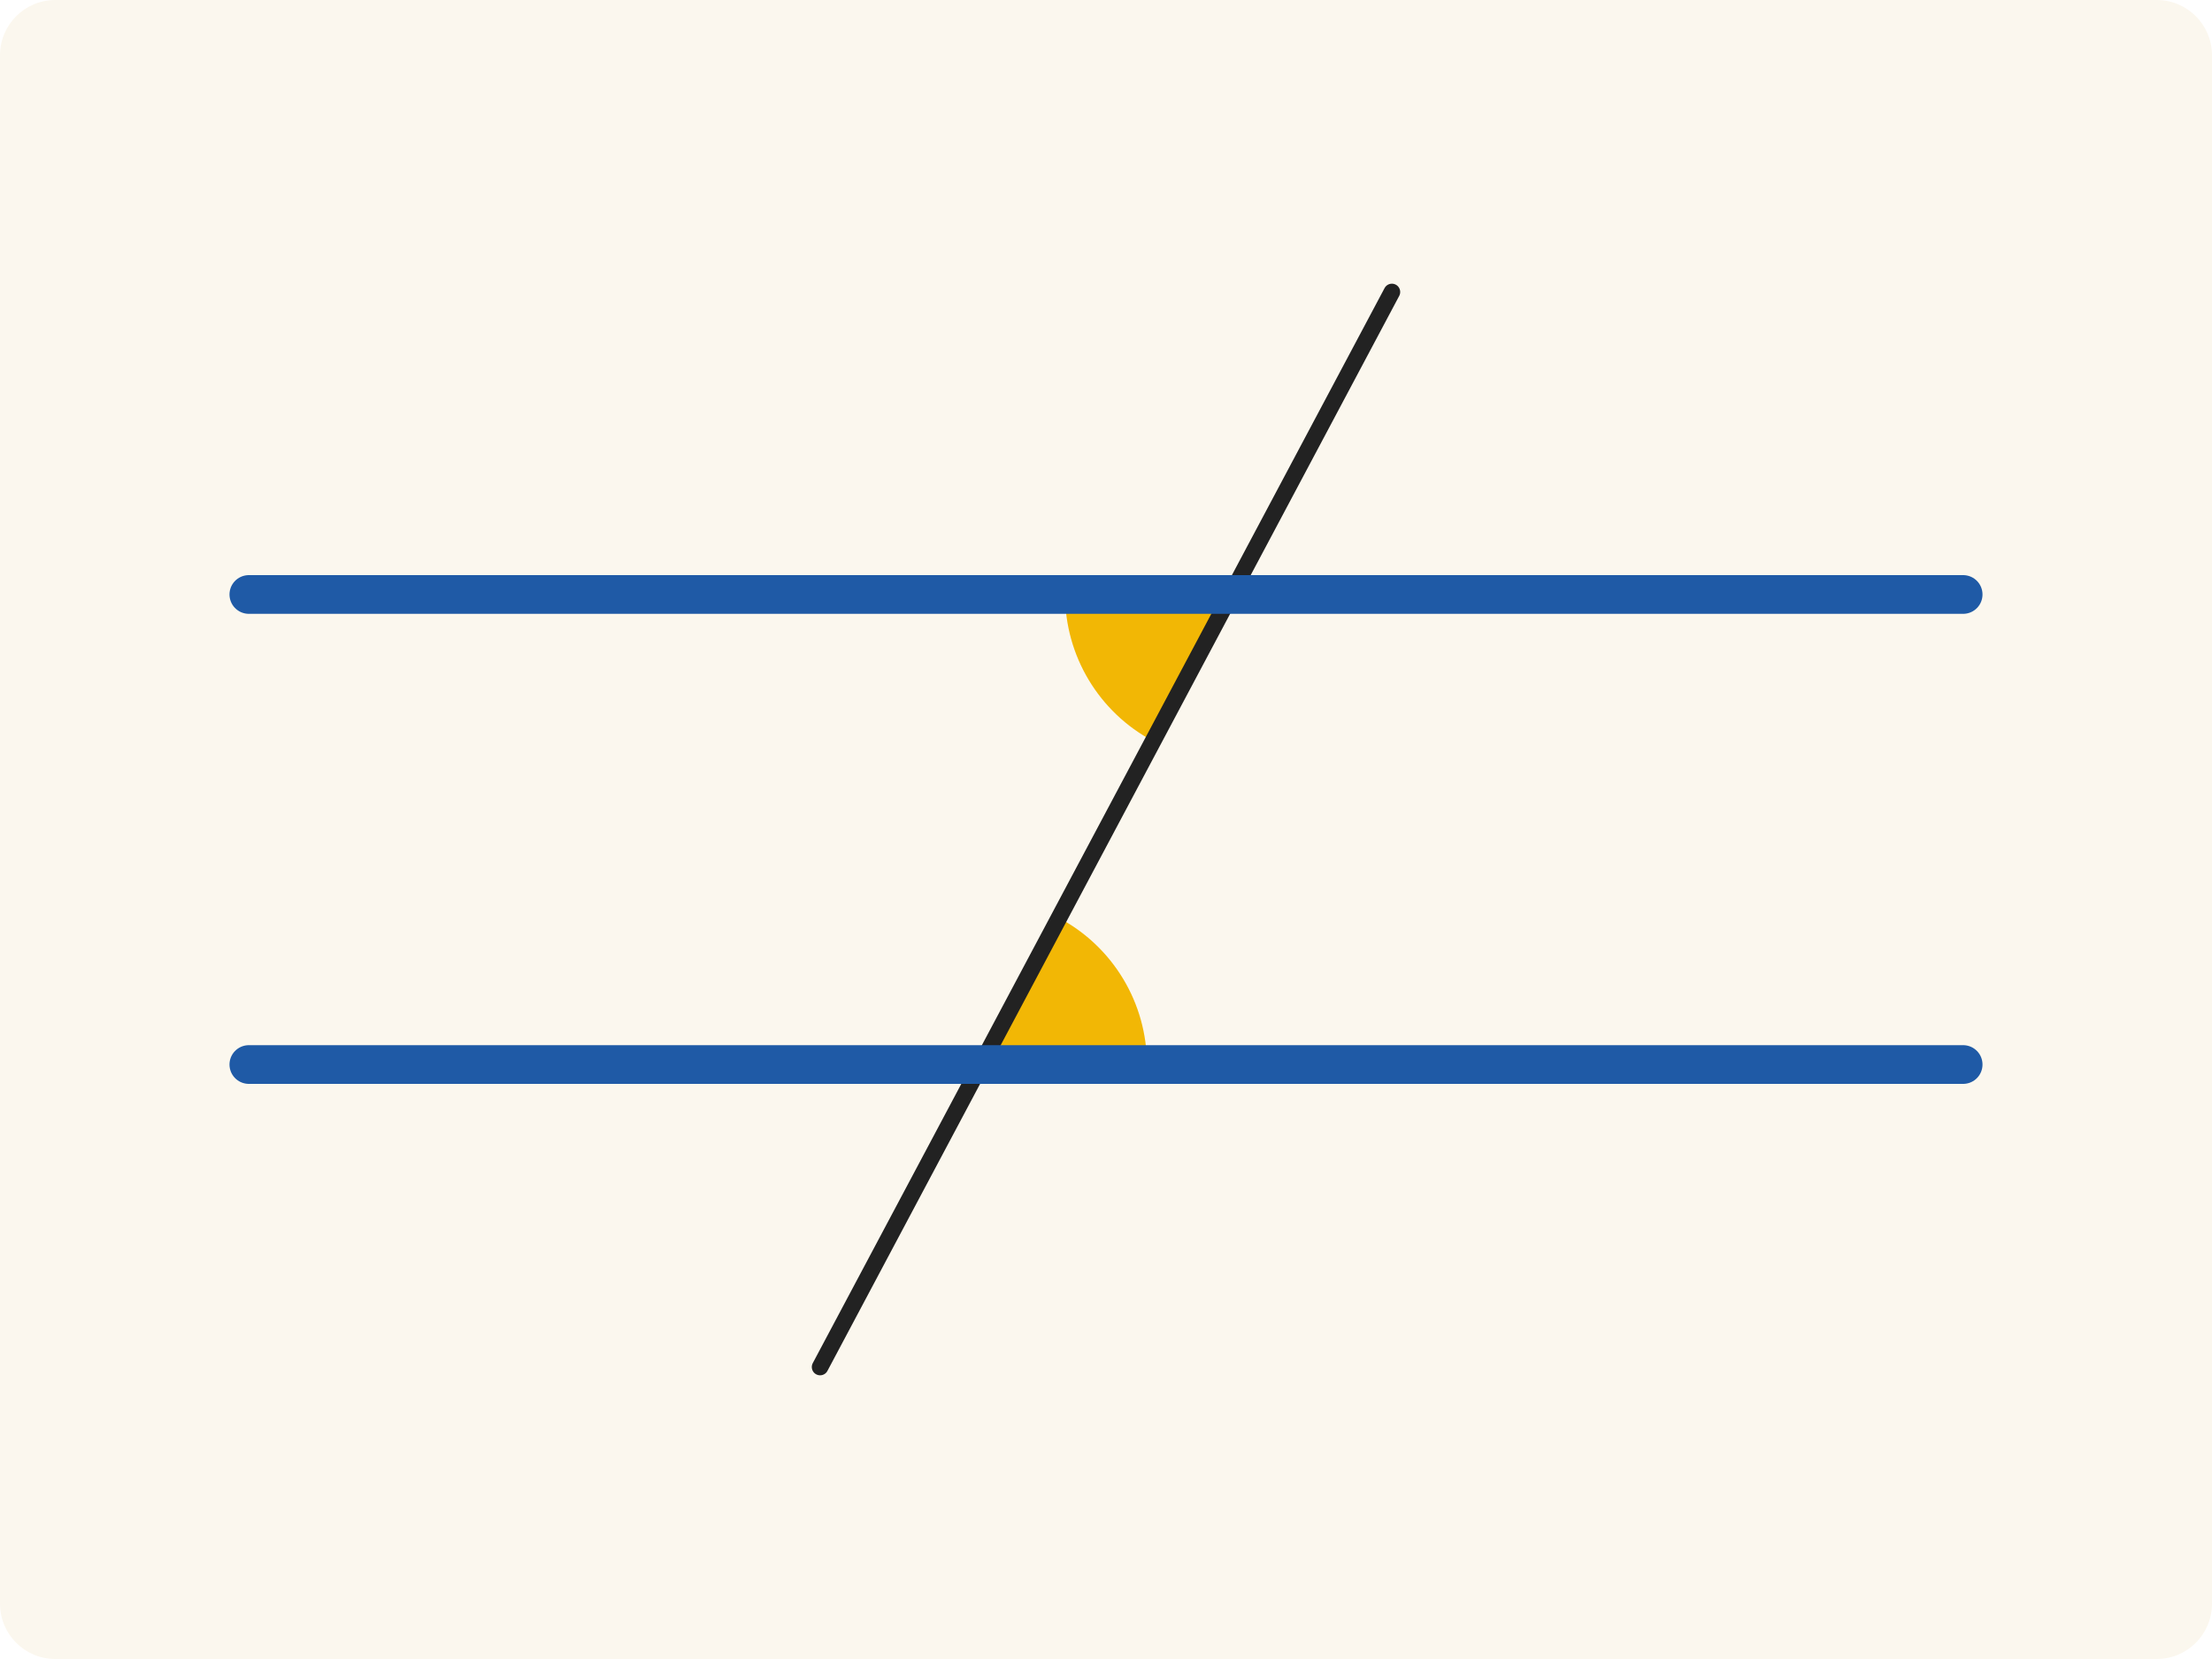
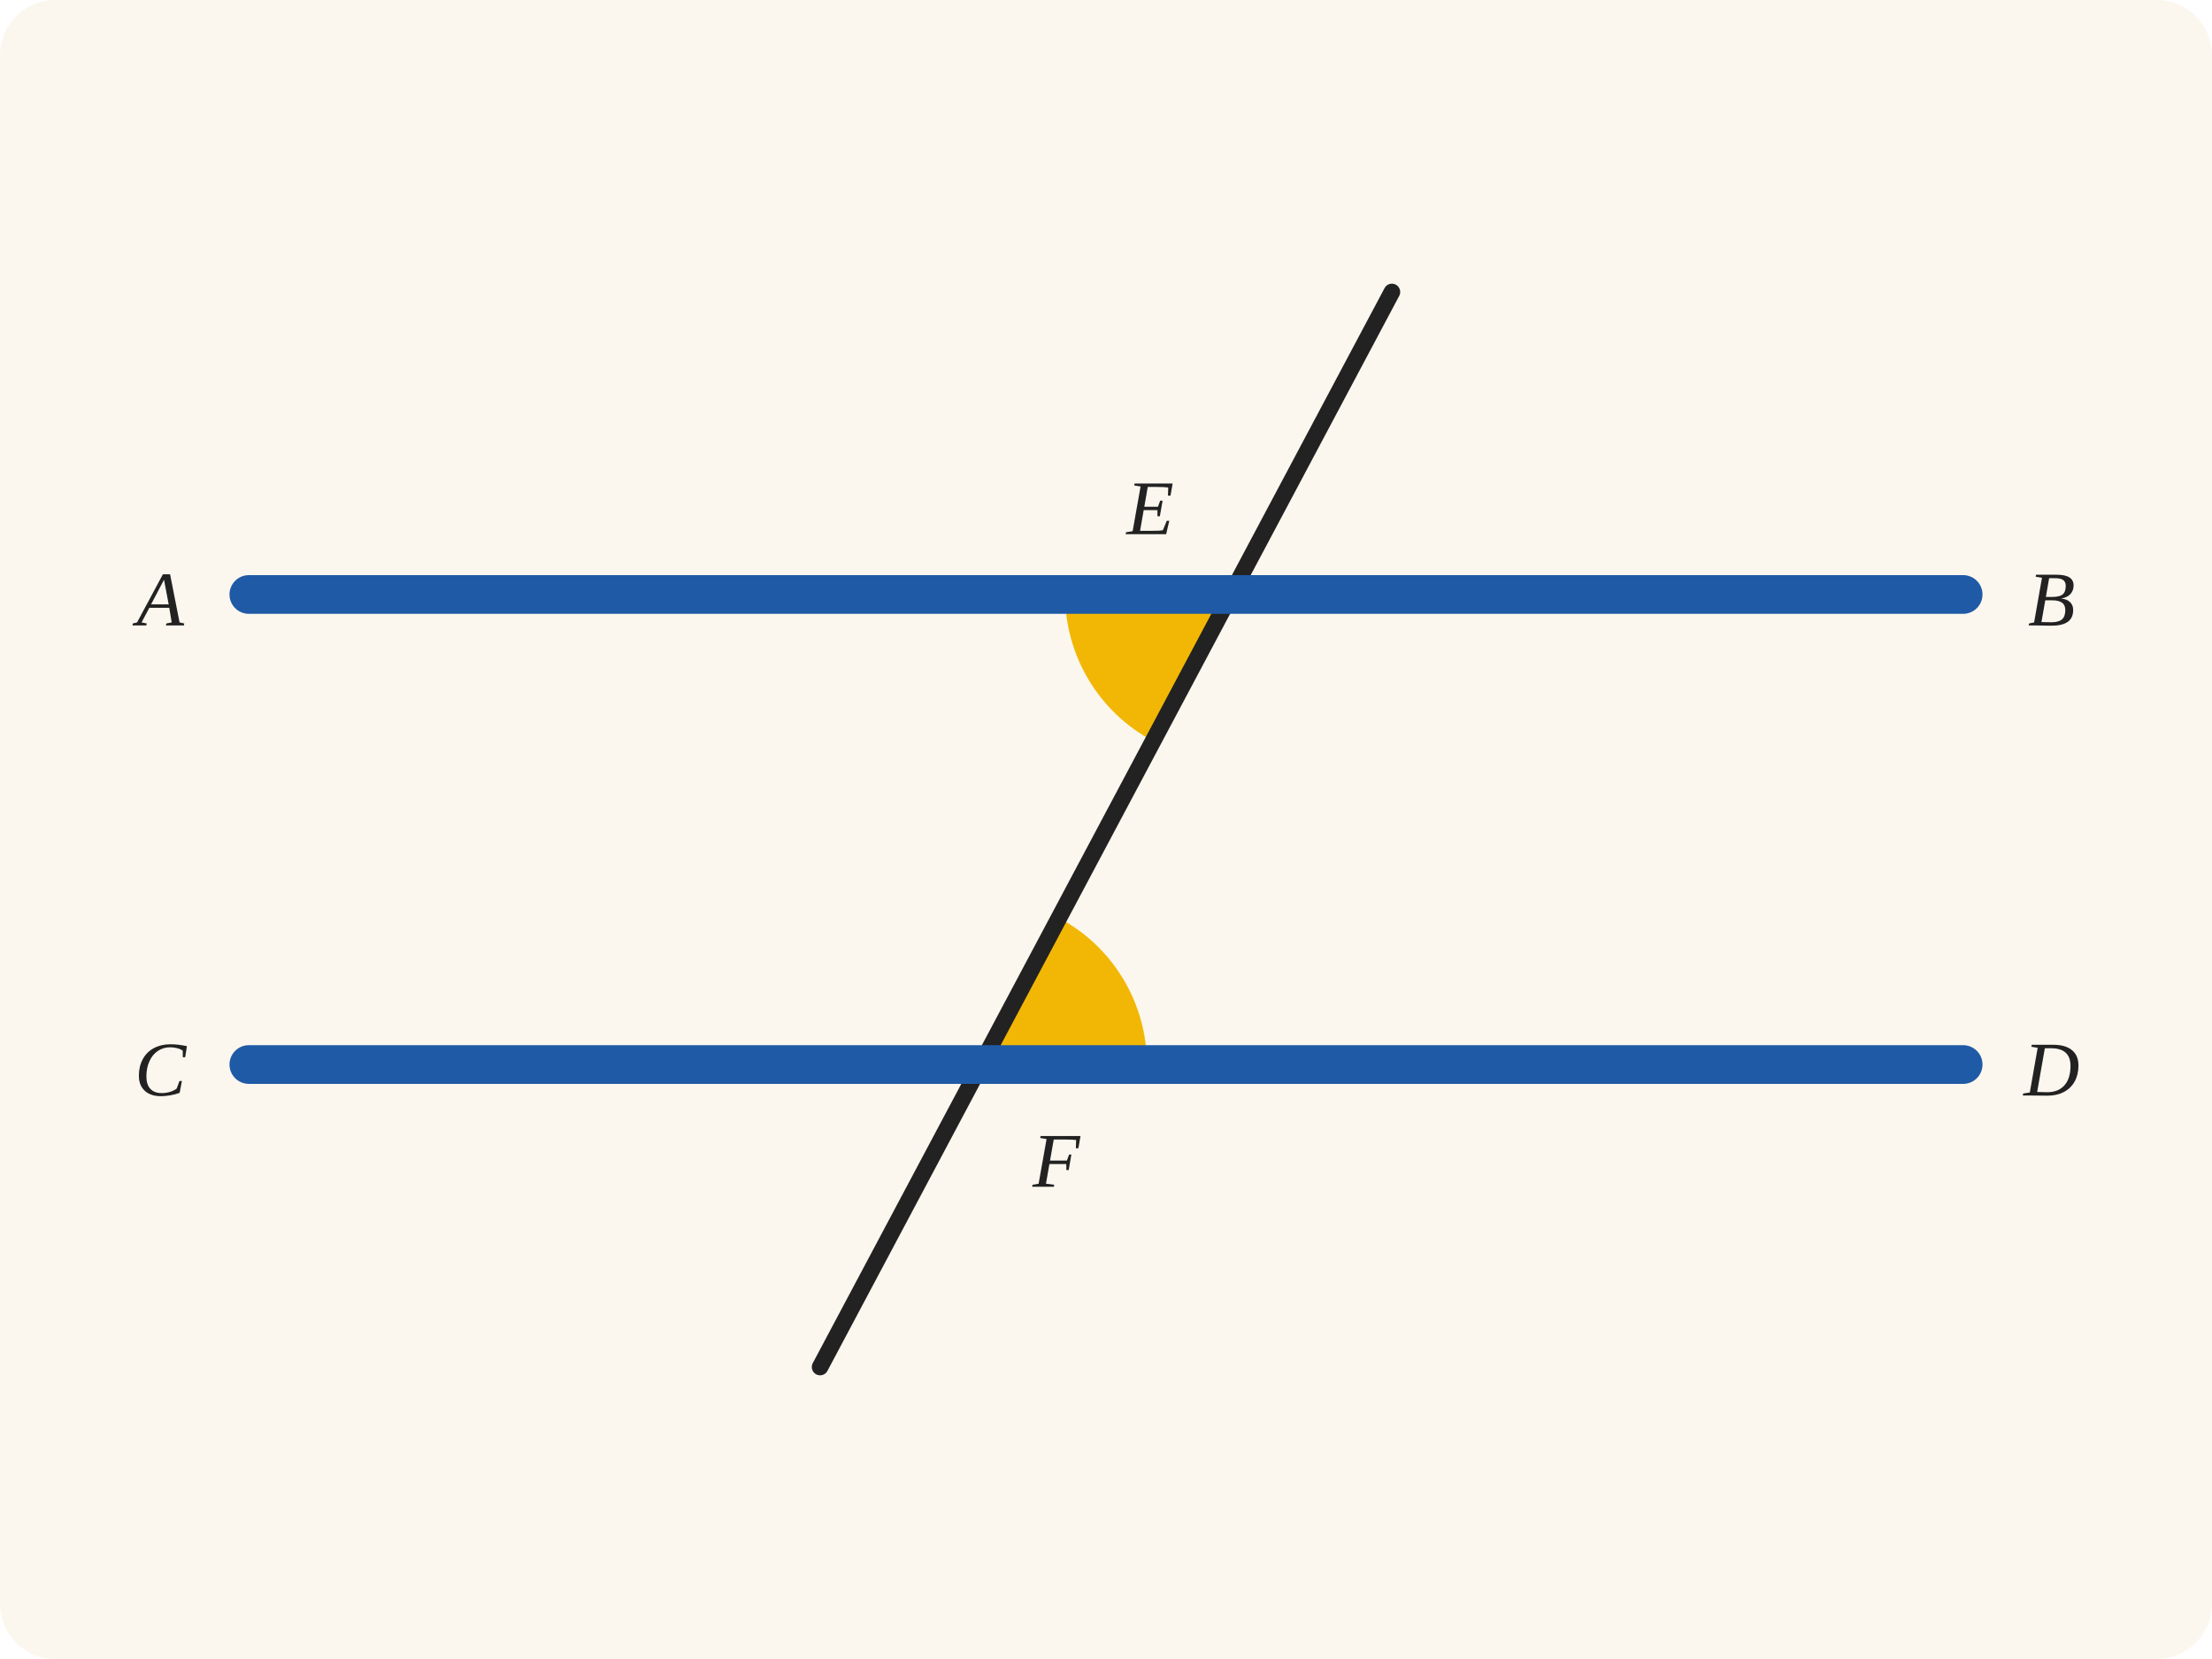
<svg xmlns="http://www.w3.org/2000/svg" viewBox="0 0 400 300" font-family="Georgia, 'Times New Roman', serif">
  <rect x="0" y="0" width="400" height="300" rx="10" fill="#fbf7ee" />
  <path d="M222.6,107.5 L208.5,134.0 A30,30 0 0,1 192.6,107.5 Z" fill="#f2b705" />
  <path d="M177.4,192.5 L191.5,166.0 A30,30 0 0,1 207.4,192.5 Z" fill="#f2b705" />
-   <line x1="251.7" y1="52.8" x2="148.3" y2="247.2" stroke="#222222" stroke-width="3" stroke-linecap="round" />
+   <line x1="251.7" y1="52.8" x2="148.3" y2="247.2" data-unlettered="EF runs on past E and F, to ends Heath leaves without letters" stroke="#222222" stroke-width="3" stroke-linecap="round" />
  <line x1="45.0" y1="107.5" x2="355.0" y2="107.5" stroke="#1f5aa6" stroke-width="7" stroke-linecap="round" />
  <line x1="45.0" y1="192.5" x2="355.0" y2="192.5" stroke="#1f5aa6" stroke-width="7" stroke-linecap="round" />
+   <g font-style="italic" font-size="14" fill="#222222" text-anchor="middle">
+     <text x="29" y="113.1">A</text>
+     <text x="371" y="113.1">B</text>
+     <text x="29" y="198.1">C</text>
+     <text x="371" y="198.1">D</text>
+     <text x="208" y="96.6">E</text>
+     <text x="191" y="214.6">F</text>
+   </g>
</svg>
